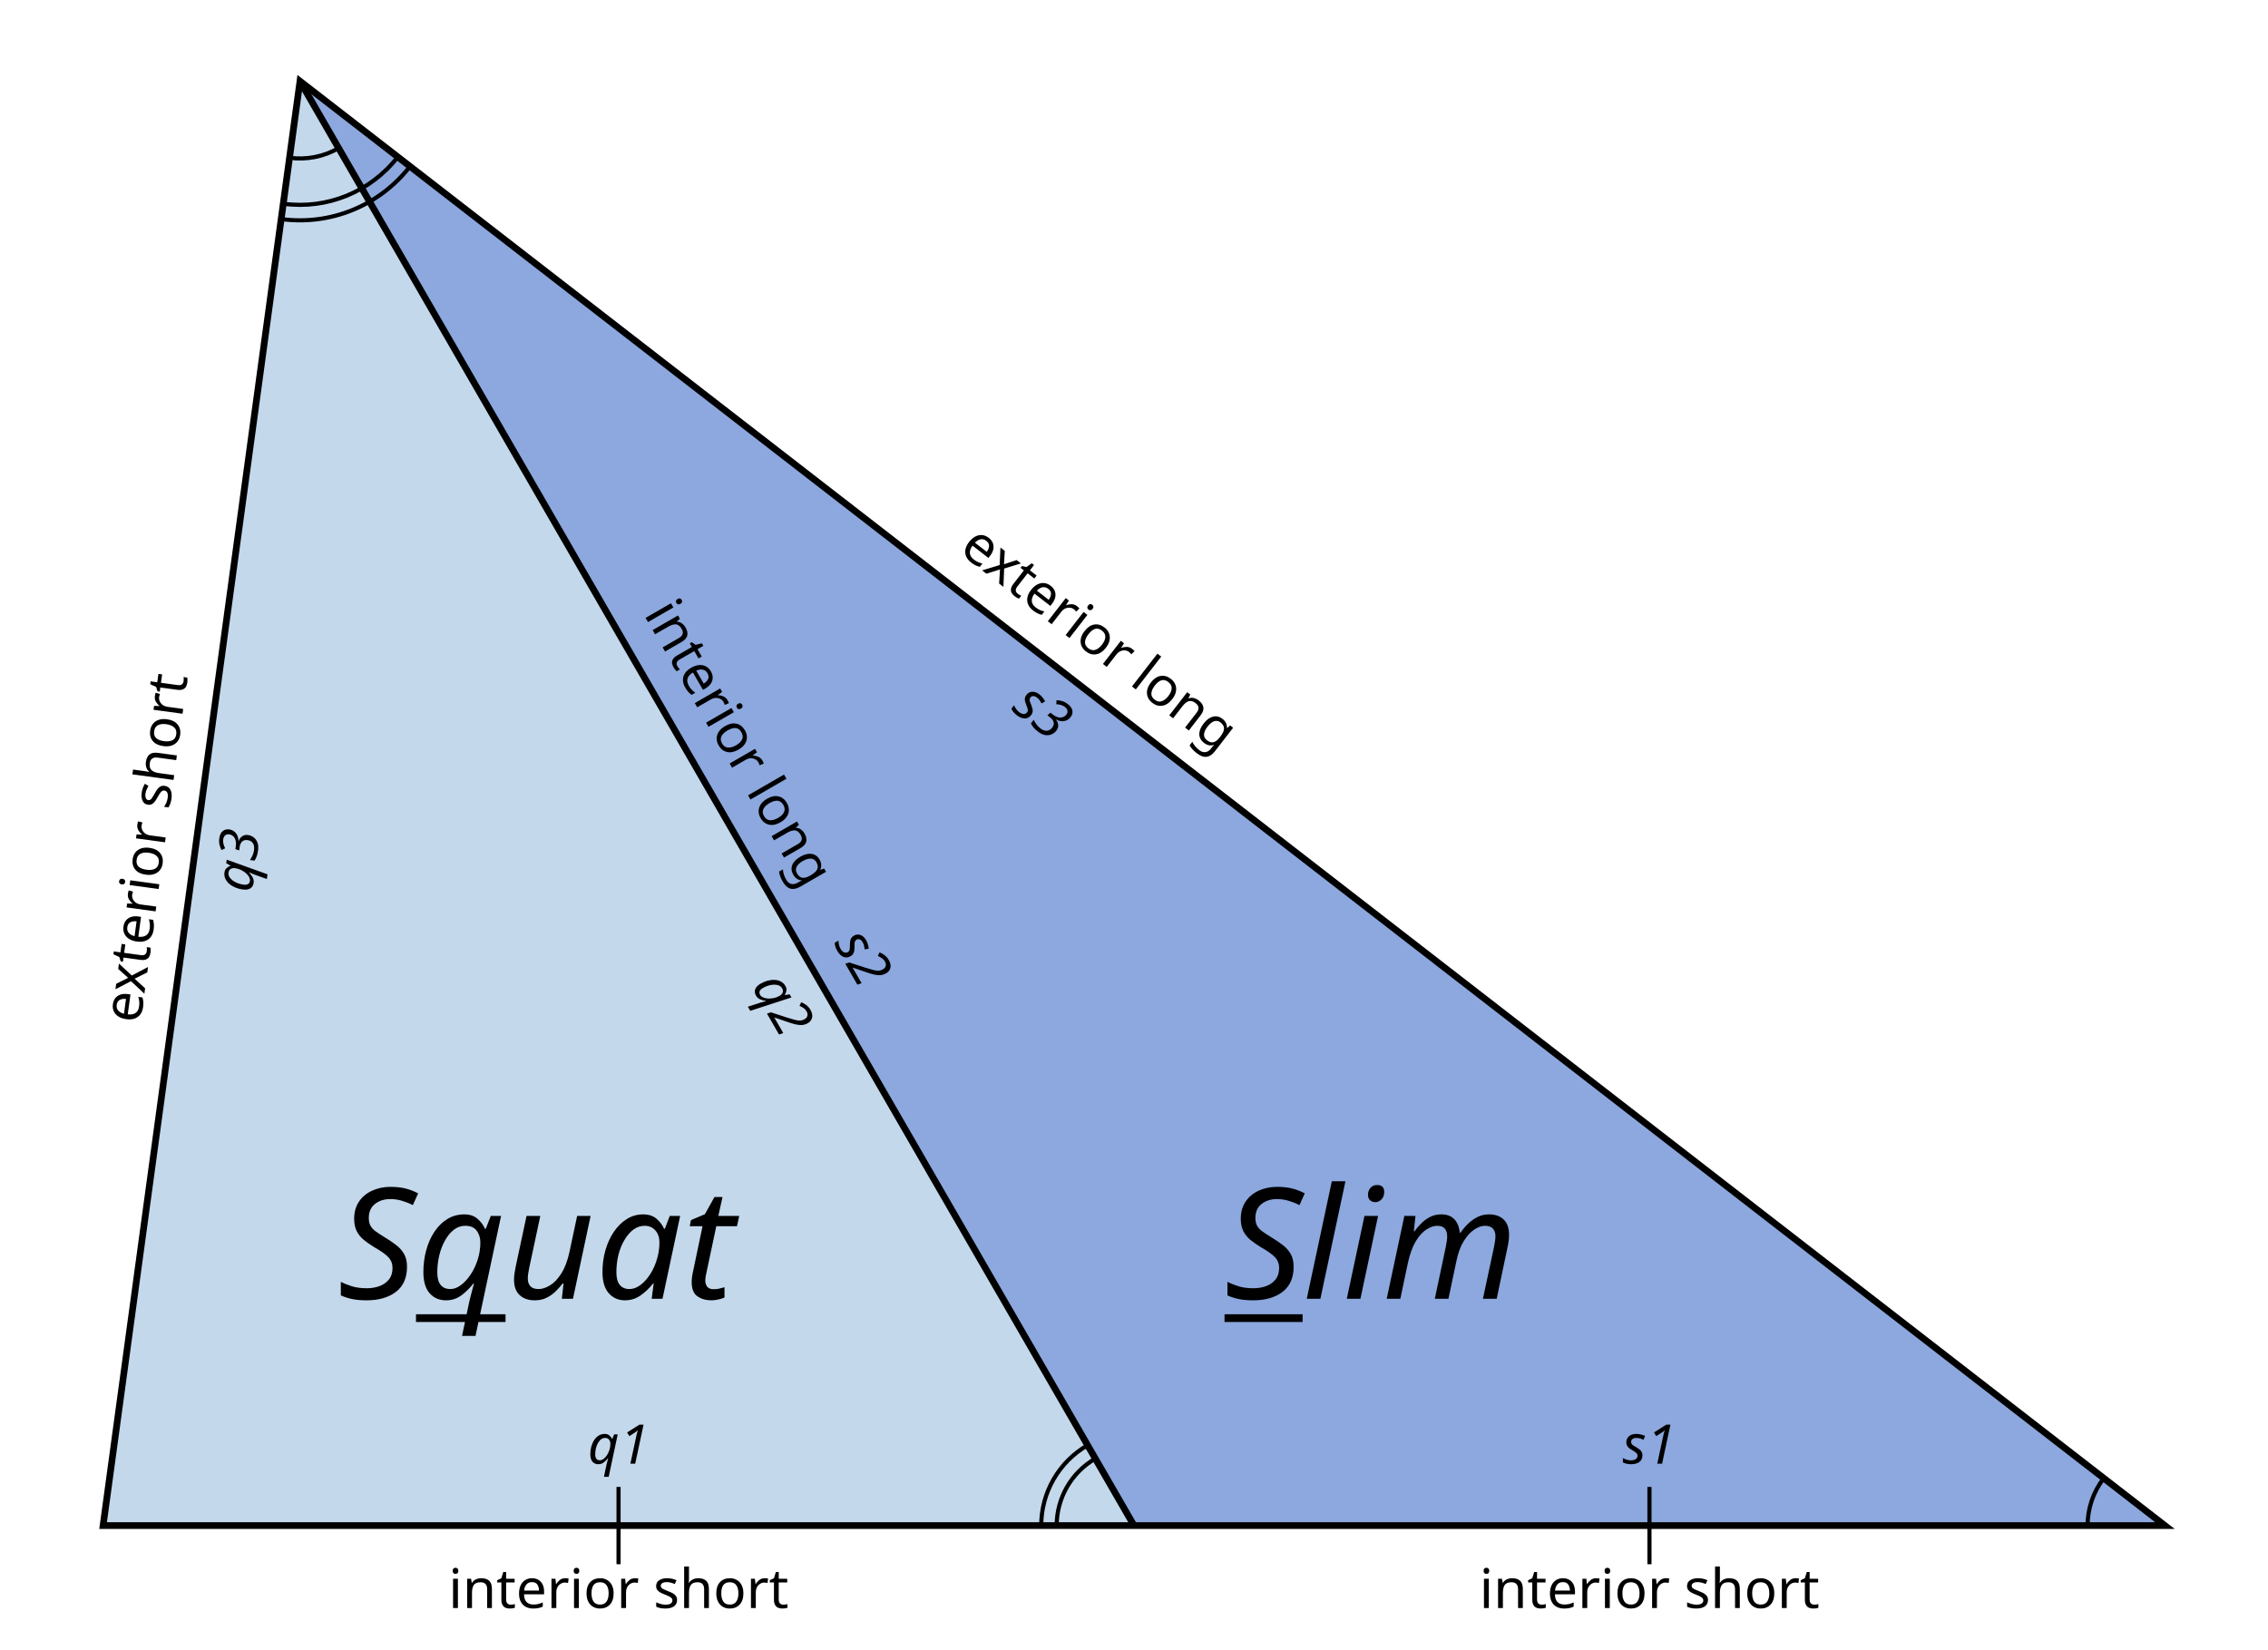
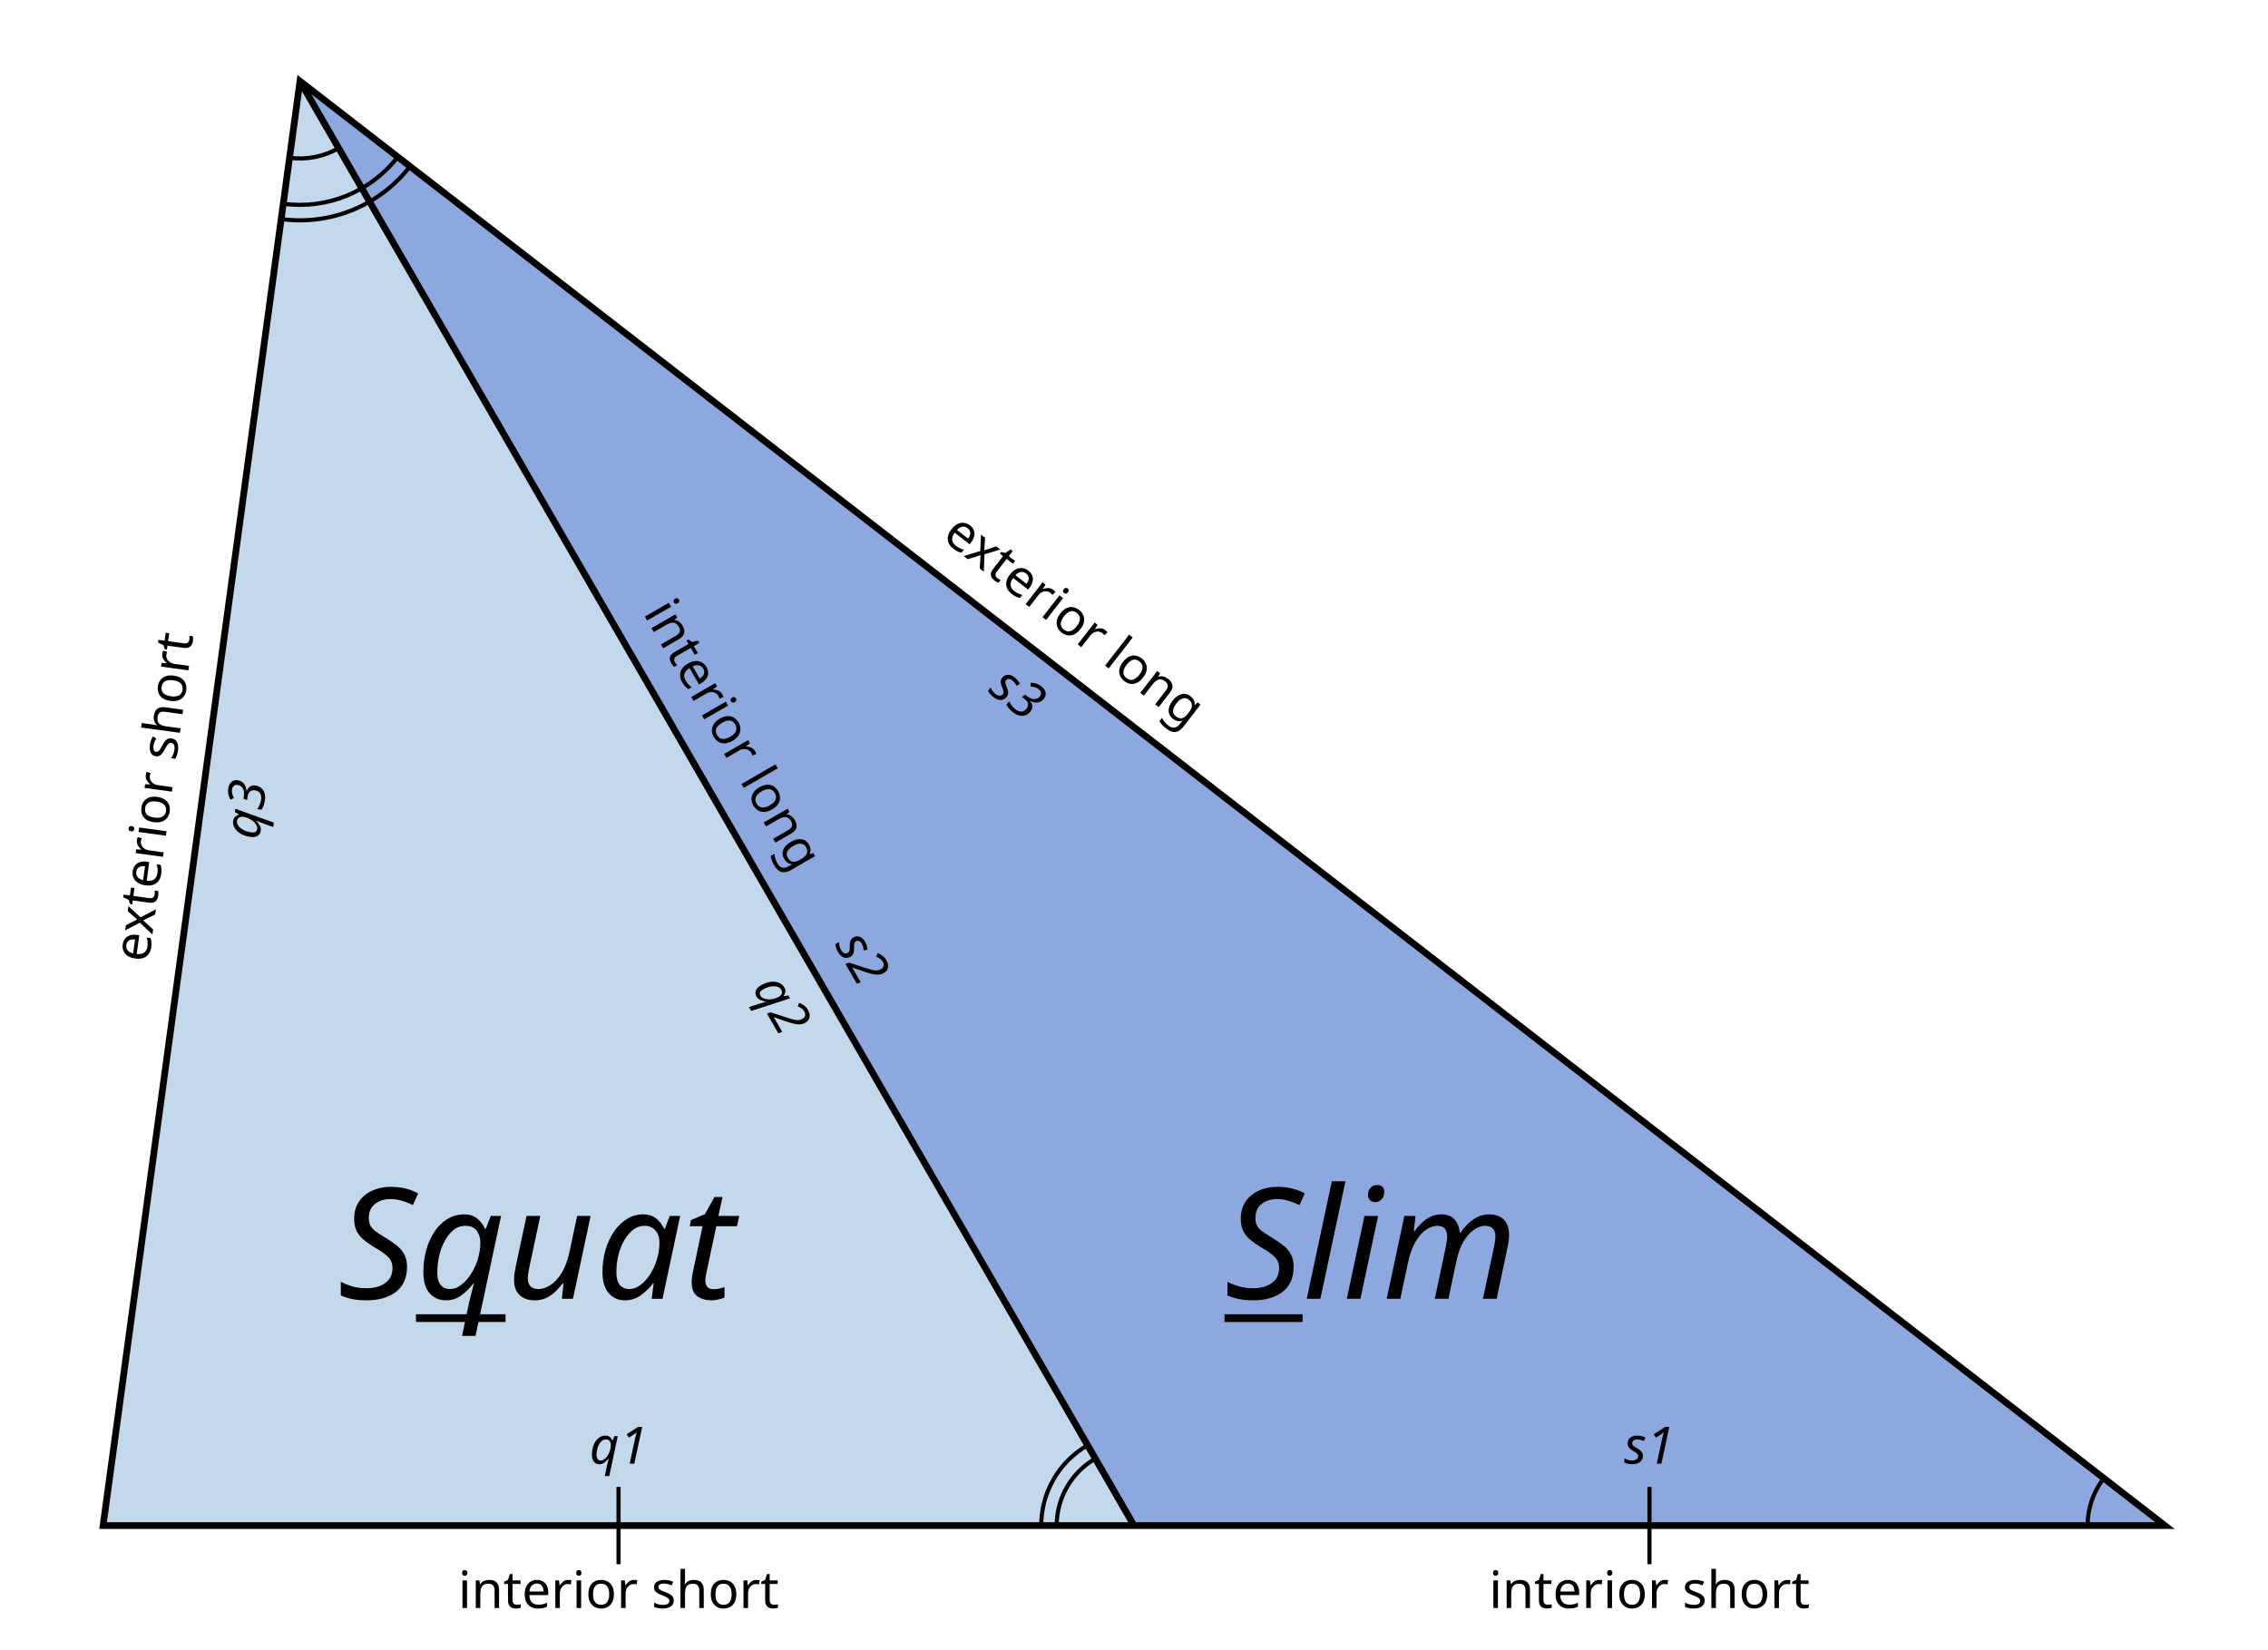
- <svg xmlns="http://www.w3.org/2000/svg" height="352.0" width="484.0" version="1.1">
+ <svg xmlns="http://www.w3.org/2000/svg" style="" height="352.0" width="484.0" version="1.1">
  <polygon fill-opacity="0.7" style="" stroke-width="0px" fill="#acc8e4" points="242.0,325.6 64.016,17.323 22.0,325.6" />
  <polygon fill-opacity="0.7" style="" stroke-width="0px" fill="#5c84d0" points="242.0,325.6 64.016,17.323 462.0,325.6" />
  <polygon stroke="black" stroke-width="1.43px" points="64.016,17.323 462.0,325.6 22.0,325.6" style="" fill-opacity="0" />
  <line y1="17.323" stroke="black" stroke-width="1.43px" fill-opacity="0" x2="242.0" x1="64.016" y2="325.6" style="" />
  <path stroke="black" stroke-width="0.88px" style="" d="M 352.0 317.35 L 352.0 333.85" />
  <path stroke="black" stroke-width="0.88px" style="" d="M 132.0 317.35 L 132.0 333.85" />
  <path d="M 448.956 315.496 A 16.5,16.5 0 0,0 445.5,325.6" stroke="black" stroke-width="0.88px" style="" fill-opacity="0" />
  <path d="M 72.266 31.613 A 16.5,16.5 0 0,1 61.788,33.672" stroke="black" stroke-width="0.88px" style="" fill-opacity="0" />
  <path d="M 84.887 33.49 A 26.4,26.4 0 0,1 60.451,43.481 M 60.005 46.751 A 29.7,29.7 0 0,0 87.496,35.511" stroke="black" stroke-width="0.88px" style="" fill-opacity="0" />
  <path d="M 233.75 311.311 A 16.5,16.5 0 0,0 225.5,325.6 M 222.2 325.6 A 19.8,19.8 0 0,1 232.1,308.453" stroke="black" stroke-width="0.88px" style="" fill-opacity="0" />
-   <text font-size="11.66" transform="rotate(-82.23876 43.00813,171.4616)" text-anchor="middle" style="" y="164.862" x="32.008" font-family="verdana">exterior short</text>
-   <text font-size="11.66" transform="rotate(-82.23876 43.00813,171.4616)" text-anchor="middle" style="" y="184.662" x="32.008" font-family="verdana" font-style="oblique">q3</text>
-   <text font-size="11.66" transform="rotate(37.76124 263.0081,171.4616)" text-anchor="middle" style="" y="164.862" x="219.008" font-family="verdana">exterior long</text>
-   <text font-size="11.66" transform="rotate(37.76124 263.0081,171.4616)" text-anchor="middle" style="" y="184.662" x="219.008" font-family="verdana" font-style="oblique">s3</text>
-   <text font-size="11.66" transform="rotate(60 153.0081,171.4616)" text-anchor="middle" style="" y="164.862" x="144.208" font-family="verdana">interior long</text>
-   <text font-size="11.66" transform="rotate(60 153.0081,171.4616)" text-anchor="middle" style="" y="184.662" x="197.008" font-family="verdana" font-style="oblique">q2</text>
-   <text font-size="11.66" transform="rotate(60 153.0081,171.4616)" text-anchor="middle" style="" y="164.862" x="197.008" font-family="verdana" font-style="oblique">s2</text>
-   <text font-size="11.66" style="" y="343.2" x="352.0" font-family="verdana" transform="rotate(0 352.0,325.6)" text-anchor="middle">interior short</text>
-   <text font-size="11.66" style="" y="343.2" x="132.0" font-family="verdana" transform="rotate(0 132.0,325.6)" text-anchor="middle">interior short</text>
-   <text font-size="11.66" transform="rotate(0 132.0,325.6)" text-anchor="middle" style="" y="312.4" x="132.0" font-family="verdana" font-style="oblique">q1</text>
-   <text font-size="11.66" transform="rotate(0 352.0,325.6)" text-anchor="middle" style="" y="312.4" x="352.0" font-family="verdana" font-style="oblique">s1</text>
+   <text font-size="11.0" transform="rotate(-82.23876 43.00813,171.4616)" text-anchor="middle" style="" y="164.862" x="43.008" font-family="verdana">exterior short</text>
+   <text font-size="11.0" transform="rotate(-82.23876 43.00813,171.4616)" text-anchor="middle" style="" y="184.662" x="43.008" font-family="verdana" font-style="oblique">q3</text>
+   <text font-size="11.0" transform="rotate(37.76124 263.0081,171.4616)" text-anchor="middle" style="" y="164.862" x="212.408" font-family="verdana">exterior long</text>
+   <text font-size="11.0" transform="rotate(37.76124 263.0081,171.4616)" text-anchor="middle" style="" y="184.662" x="212.408" font-family="verdana" font-style="oblique">s3</text>
+   <text font-size="11.0" transform="rotate(60 153.0081,171.4616)" text-anchor="middle" style="" y="164.862" x="142.008" font-family="verdana">interior long</text>
+   <text font-size="11.0" transform="rotate(60 153.0081,171.4616)" text-anchor="middle" style="" y="184.662" x="197.008" font-family="verdana" font-style="oblique">q2</text>
+   <text font-size="11.0" transform="rotate(60 153.0081,171.4616)" text-anchor="middle" style="" y="164.862" x="197.008" font-family="verdana" font-style="oblique">s2</text>
+   <text font-size="11.0" style="" y="343.2" x="352.0" font-family="verdana" transform="rotate(0 352.0,325.6)" text-anchor="middle">interior short</text>
+   <text font-size="11.0" style="" y="343.2" x="132.0" font-family="verdana" transform="rotate(0 132.0,325.6)" text-anchor="middle">interior short</text>
+   <text font-size="11.0" transform="rotate(0 132.0,325.6)" text-anchor="middle" style="" y="312.4" x="132.0" font-family="verdana" font-style="oblique">q1</text>
+   <text font-size="11.0" transform="rotate(0 352.0,325.6)" text-anchor="middle" style="" y="312.4" x="352.0" font-family="verdana" font-style="oblique">s1</text>
  <text font-size="33.0" transform="rotate(0 132.0,325.6)" text-anchor="middle" style="" y="277.2" x="114.4" font-family="verdana" font-style="oblique">S<tspan text-decoration="underline">q</tspan>uat</text>
  <text font-size="33.0" transform="rotate(0 352.0,325.6)" text-anchor="middle" style="" y="277.2" x="292.6" font-family="verdana" font-style="oblique">
    <tspan text-decoration="underline">S</tspan>lim</text>
</svg>
